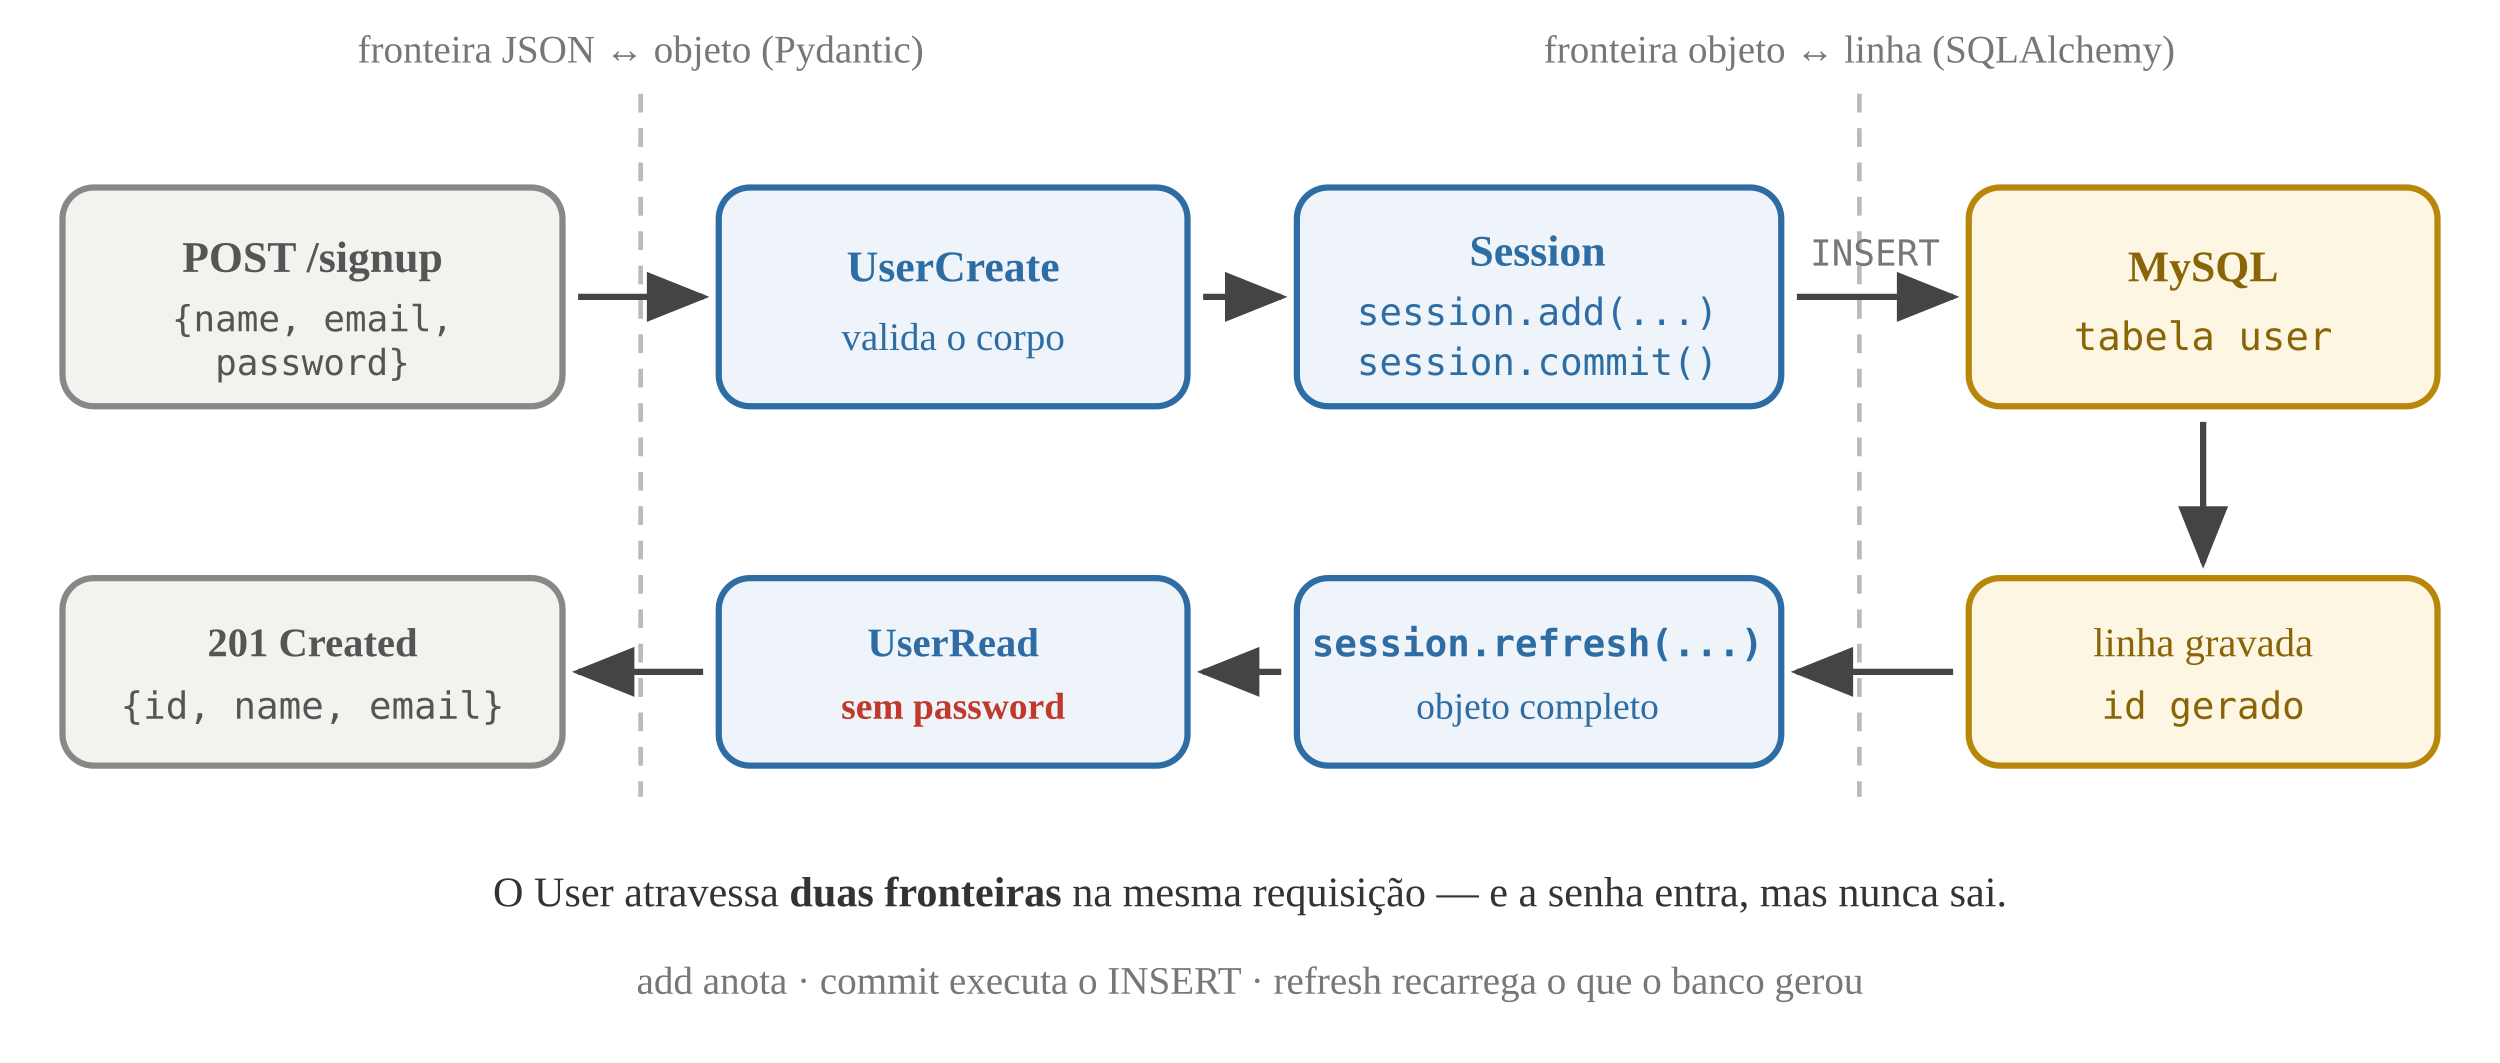
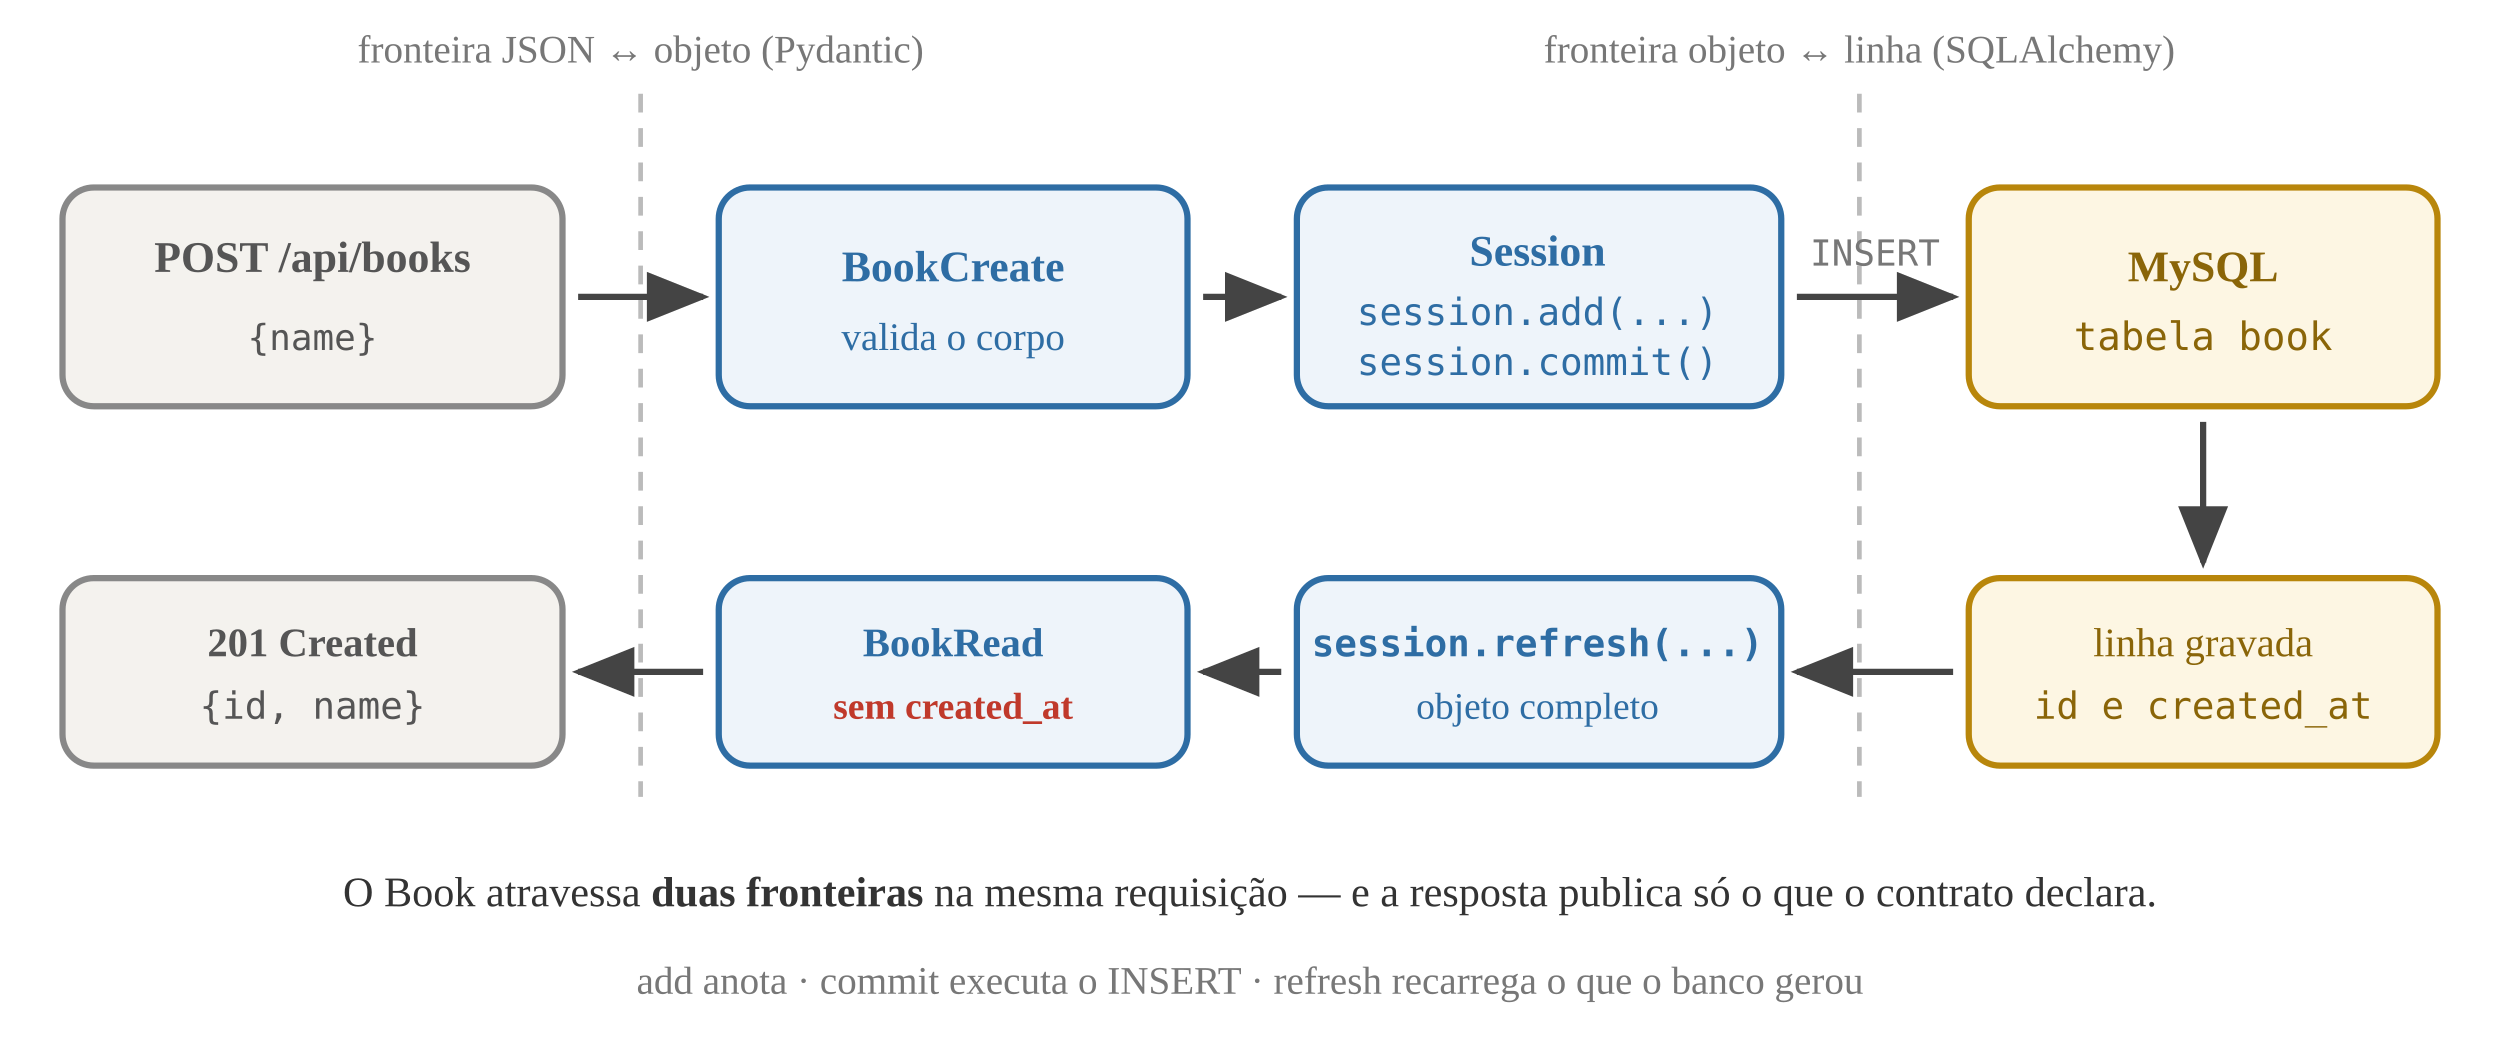
<svg xmlns="http://www.w3.org/2000/svg" viewBox="0 0 800 340" style="width:100%;max-width:760px">
  <defs>
    <marker id="setaF" markerWidth="10" markerHeight="8" refX="9" refY="4" orient="auto">
      <path d="M0,0 L10,4 L0,8 z" fill="#444" />
    </marker>
  </defs>
  <line x1="205" y1="30" x2="205" y2="255" stroke="#bbb" stroke-width="1.5" stroke-dasharray="6,5" />
  <text x="205" y="20" text-anchor="middle" font-size="12.5" fill="#777">fronteira JSON ↔ objeto (Pydantic)</text>
  <line x1="595" y1="30" x2="595" y2="255" stroke="#bbb" stroke-width="1.5" stroke-dasharray="6,5" />
  <text x="595" y="20" text-anchor="middle" font-size="12.5" fill="#777">fronteira objeto ↔ linha (SQLAlchemy)</text>
  <rect x="20" y="60" width="160" height="70" rx="10" fill="#f4f2ee" stroke="#888" stroke-width="2" />
-   <text x="100" y="87" text-anchor="middle" font-size="14" font-weight="bold" fill="#555">POST /signup</text>
+   <text x="100" y="87" text-anchor="middle" font-size="14" font-weight="bold" fill="#555">POST /api/books</text>
  <g font-family="monospace" font-size="11.5" fill="#555">
-     <text x="100" y="106" text-anchor="middle">{name, email,</text>
-     <text x="100" y="120" text-anchor="middle">password}</text>
+     <text x="100" y="112" text-anchor="middle">{name}</text>
  </g>
  <rect x="230" y="60" width="150" height="70" rx="10" fill="#eef4fa" stroke="#2e6da4" stroke-width="2" />
-   <text x="305" y="90" text-anchor="middle" font-size="14" font-weight="bold" fill="#2e6da4">UserCreate</text>
+   <text x="305" y="90" text-anchor="middle" font-size="14" font-weight="bold" fill="#2e6da4">BookCreate</text>
  <text x="305" y="112" text-anchor="middle" font-size="12.5" fill="#2e6da4">valida o corpo</text>
  <rect x="415" y="60" width="155" height="70" rx="10" fill="#eef4fa" stroke="#2e6da4" stroke-width="2" />
  <text x="492" y="85" text-anchor="middle" font-size="14" font-weight="bold" fill="#2e6da4">Session</text>
  <g font-family="monospace" font-size="12" fill="#2e6da4">
    <text x="492" y="104" text-anchor="middle">session.add(...)</text>
    <text x="492" y="120" text-anchor="middle">session.commit()</text>
  </g>
  <rect x="630" y="60" width="150" height="70" rx="10" fill="#fdf6e3" stroke="#b8860b" stroke-width="2" />
  <text x="705" y="90" text-anchor="middle" font-size="14" font-weight="bold" fill="#8a6508">MySQL</text>
-   <text x="705" y="112" text-anchor="middle" font-size="12.5" fill="#8a6508" font-family="monospace">tabela user</text>
+   <text x="705" y="112" text-anchor="middle" font-size="12.5" fill="#8a6508" font-family="monospace">tabela book</text>
  <line x1="185" y1="95" x2="225" y2="95" stroke="#444" stroke-width="2" marker-end="url(#setaF)" />
  <line x1="385" y1="95" x2="410" y2="95" stroke="#444" stroke-width="2" marker-end="url(#setaF)" />
  <line x1="575" y1="95" x2="625" y2="95" stroke="#444" stroke-width="2" marker-end="url(#setaF)" />
  <text x="600" y="85" text-anchor="middle" font-size="11.5" fill="#777" font-family="monospace">INSERT</text>
  <rect x="630" y="185" width="150" height="60" rx="10" fill="#fdf6e3" stroke="#b8860b" stroke-width="2" />
  <text x="705" y="210" text-anchor="middle" font-size="13" fill="#8a6508">linha gravada</text>
-   <text x="705" y="230" text-anchor="middle" font-size="12" font-family="monospace" fill="#8a6508">id gerado</text>
+   <text x="705" y="230" text-anchor="middle" font-size="12" font-family="monospace" fill="#8a6508">id e created_at</text>
  <rect x="415" y="185" width="155" height="60" rx="10" fill="#eef4fa" stroke="#2e6da4" stroke-width="2" />
  <text x="492" y="210" text-anchor="middle" font-size="12" font-weight="bold" fill="#2e6da4" font-family="monospace">session.refresh(...)</text>
  <text x="492" y="230" text-anchor="middle" font-size="12" fill="#2e6da4">objeto completo</text>
  <rect x="230" y="185" width="150" height="60" rx="10" fill="#eef4fa" stroke="#2e6da4" stroke-width="2" />
-   <text x="305" y="210" text-anchor="middle" font-size="13" font-weight="bold" fill="#2e6da4">UserRead</text>
-   <text x="305" y="230" text-anchor="middle" font-size="12" fill="#c0392b" font-weight="bold">sem password</text>
+   <text x="305" y="210" text-anchor="middle" font-size="13" font-weight="bold" fill="#2e6da4">BookRead</text>
+   <text x="305" y="230" text-anchor="middle" font-size="12" fill="#c0392b" font-weight="bold">sem created_at</text>
  <rect x="20" y="185" width="160" height="60" rx="10" fill="#f4f2ee" stroke="#888" stroke-width="2" />
  <text x="100" y="210" text-anchor="middle" font-size="13" font-weight="bold" fill="#555">201 Created</text>
-   <text x="100" y="230" text-anchor="middle" font-size="12" font-family="monospace" fill="#555">{id, name, email}</text>
+   <text x="100" y="230" text-anchor="middle" font-size="12" font-family="monospace" fill="#555">{id, name}</text>
  <line x1="705" y1="135" x2="705" y2="180" stroke="#444" stroke-width="2" marker-end="url(#setaF)" />
  <line x1="625" y1="215" x2="575" y2="215" stroke="#444" stroke-width="2" marker-end="url(#setaF)" />
  <line x1="410" y1="215" x2="385" y2="215" stroke="#444" stroke-width="2" marker-end="url(#setaF)" />
  <line x1="225" y1="215" x2="185" y2="215" stroke="#444" stroke-width="2" marker-end="url(#setaF)" />
-   <text x="400" y="290" text-anchor="middle" font-size="13.5" fill="#333">O User atravessa <tspan font-weight="bold">duas fronteiras</tspan> na mesma requisição — e a senha entra, mas nunca sai.</text>
+   <text x="400" y="290" text-anchor="middle" font-size="13.5" fill="#333">O Book atravessa <tspan font-weight="bold">duas fronteiras</tspan> na mesma requisição — e a resposta publica só o que o contrato declara.</text>
  <text x="400" y="318" text-anchor="middle" font-size="12.5" fill="#777">add anota · commit executa o INSERT · refresh recarrega o que o banco gerou</text>
</svg>
